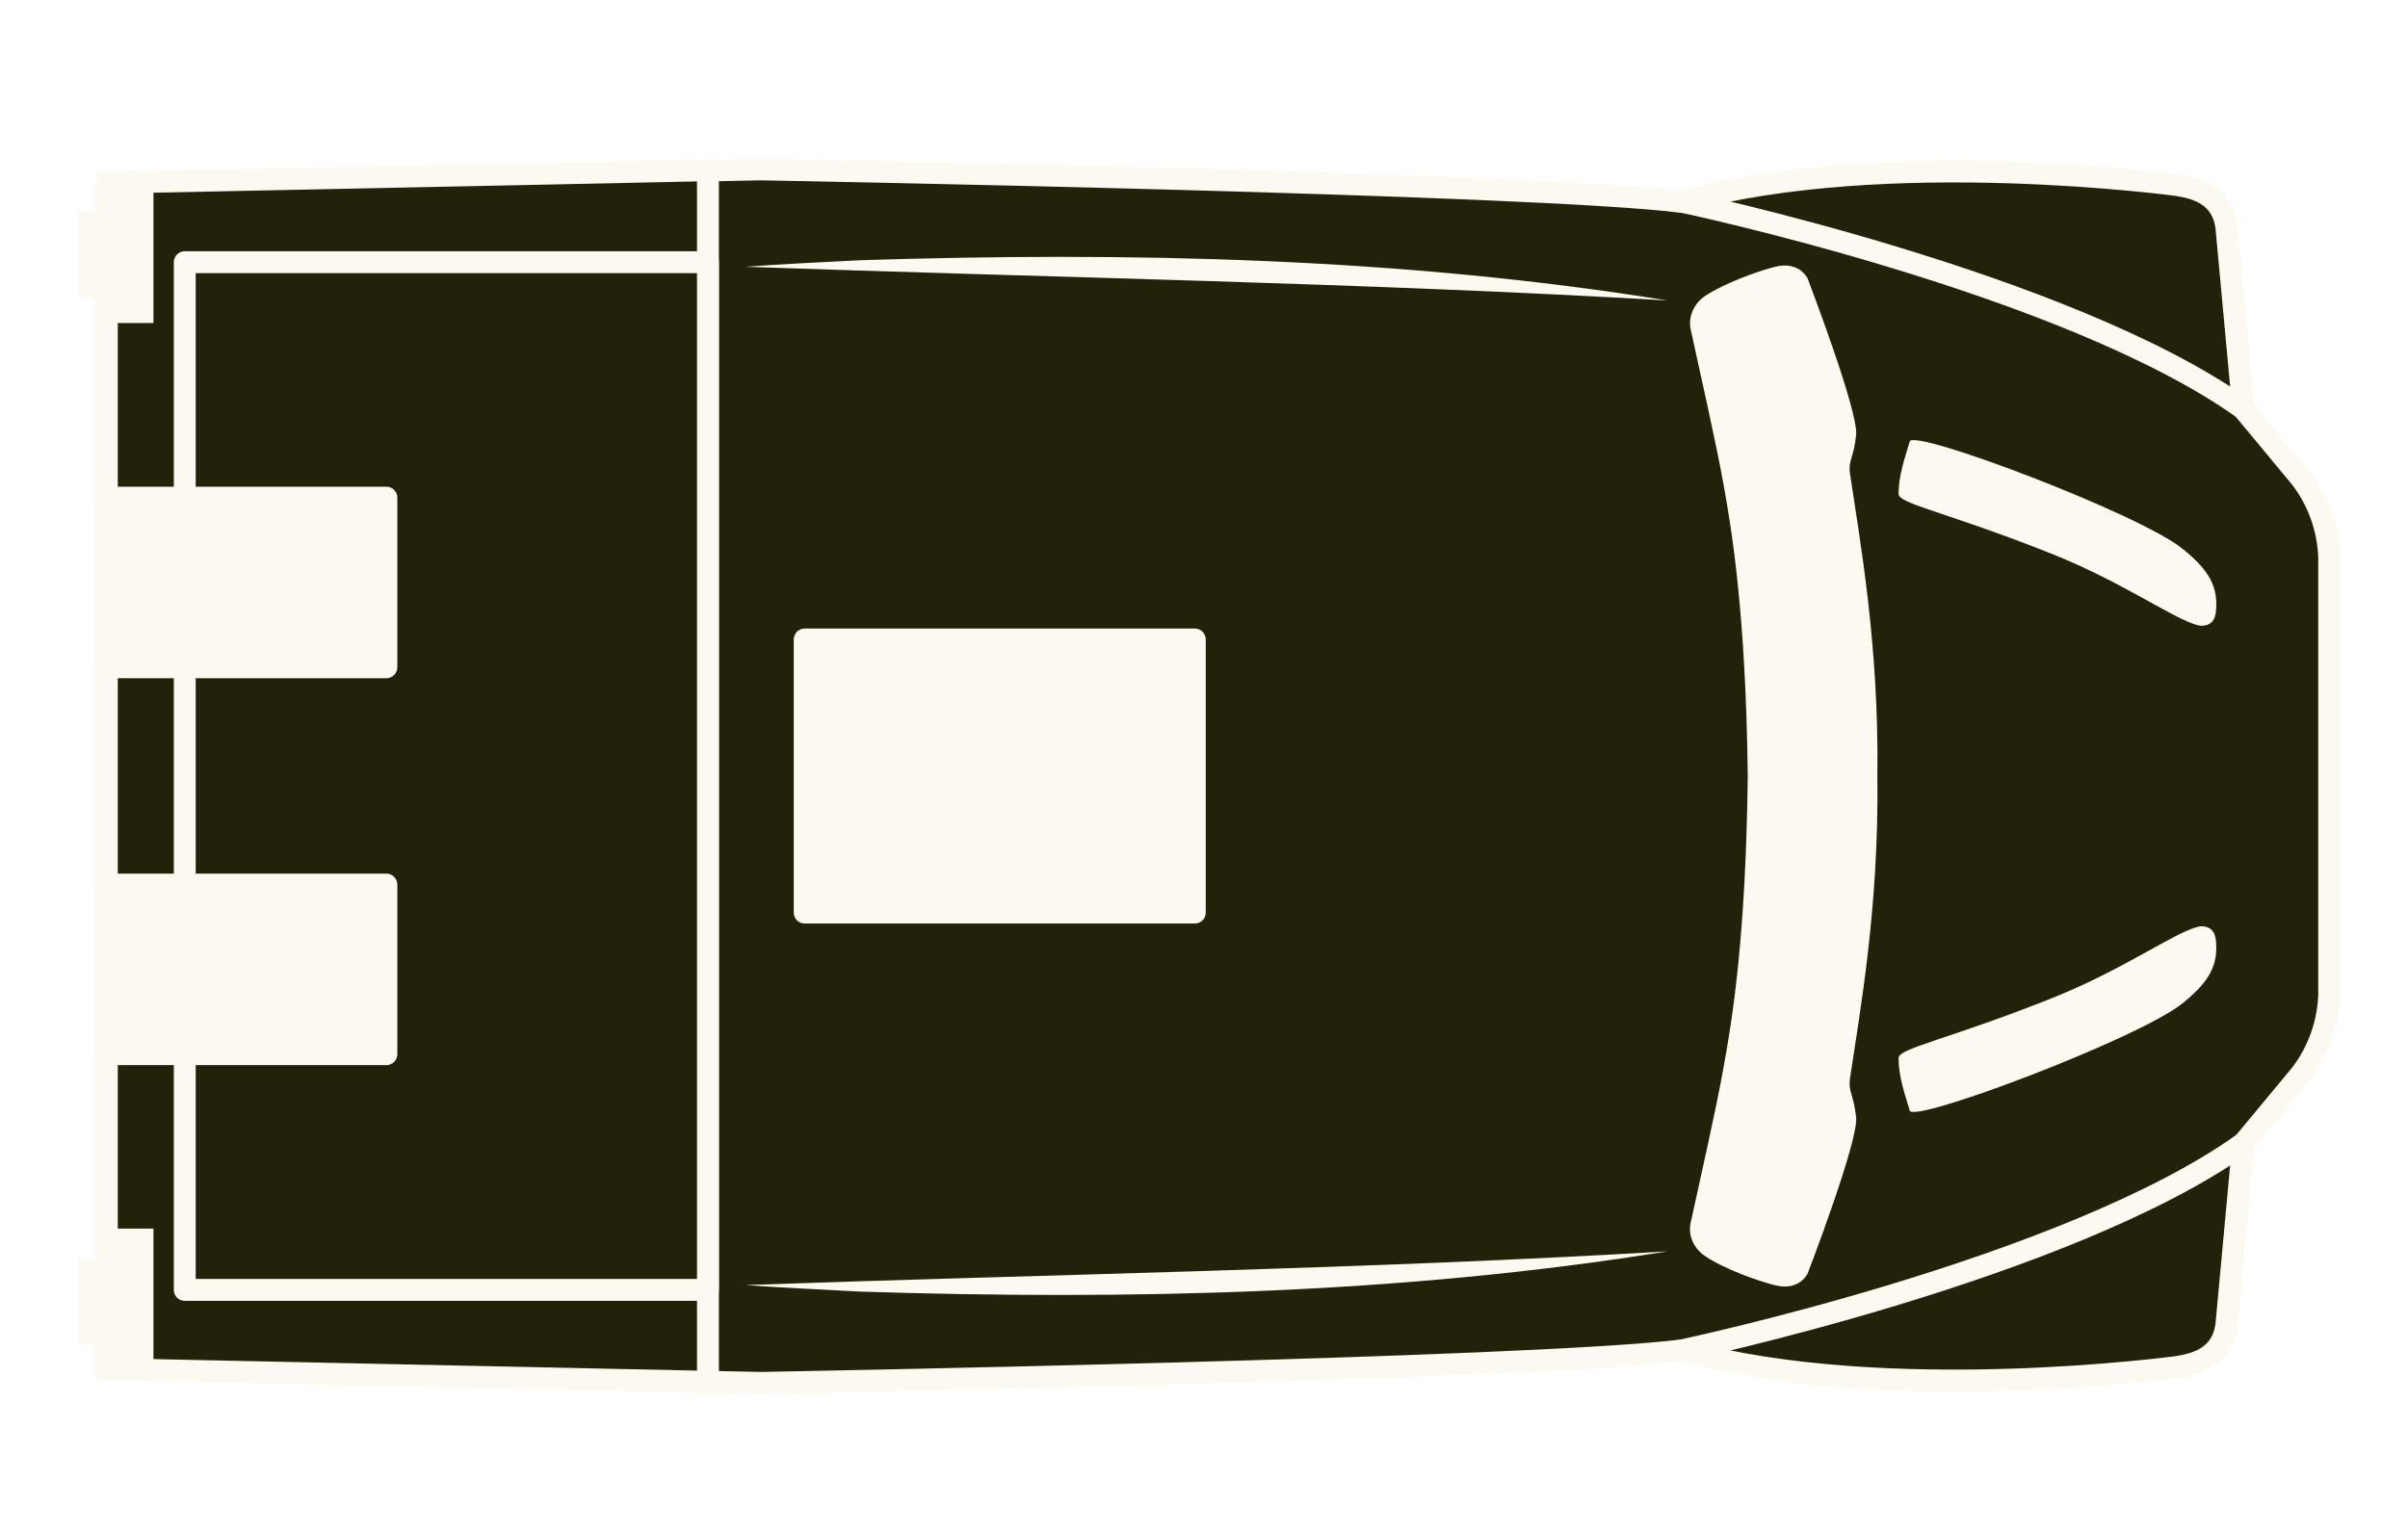
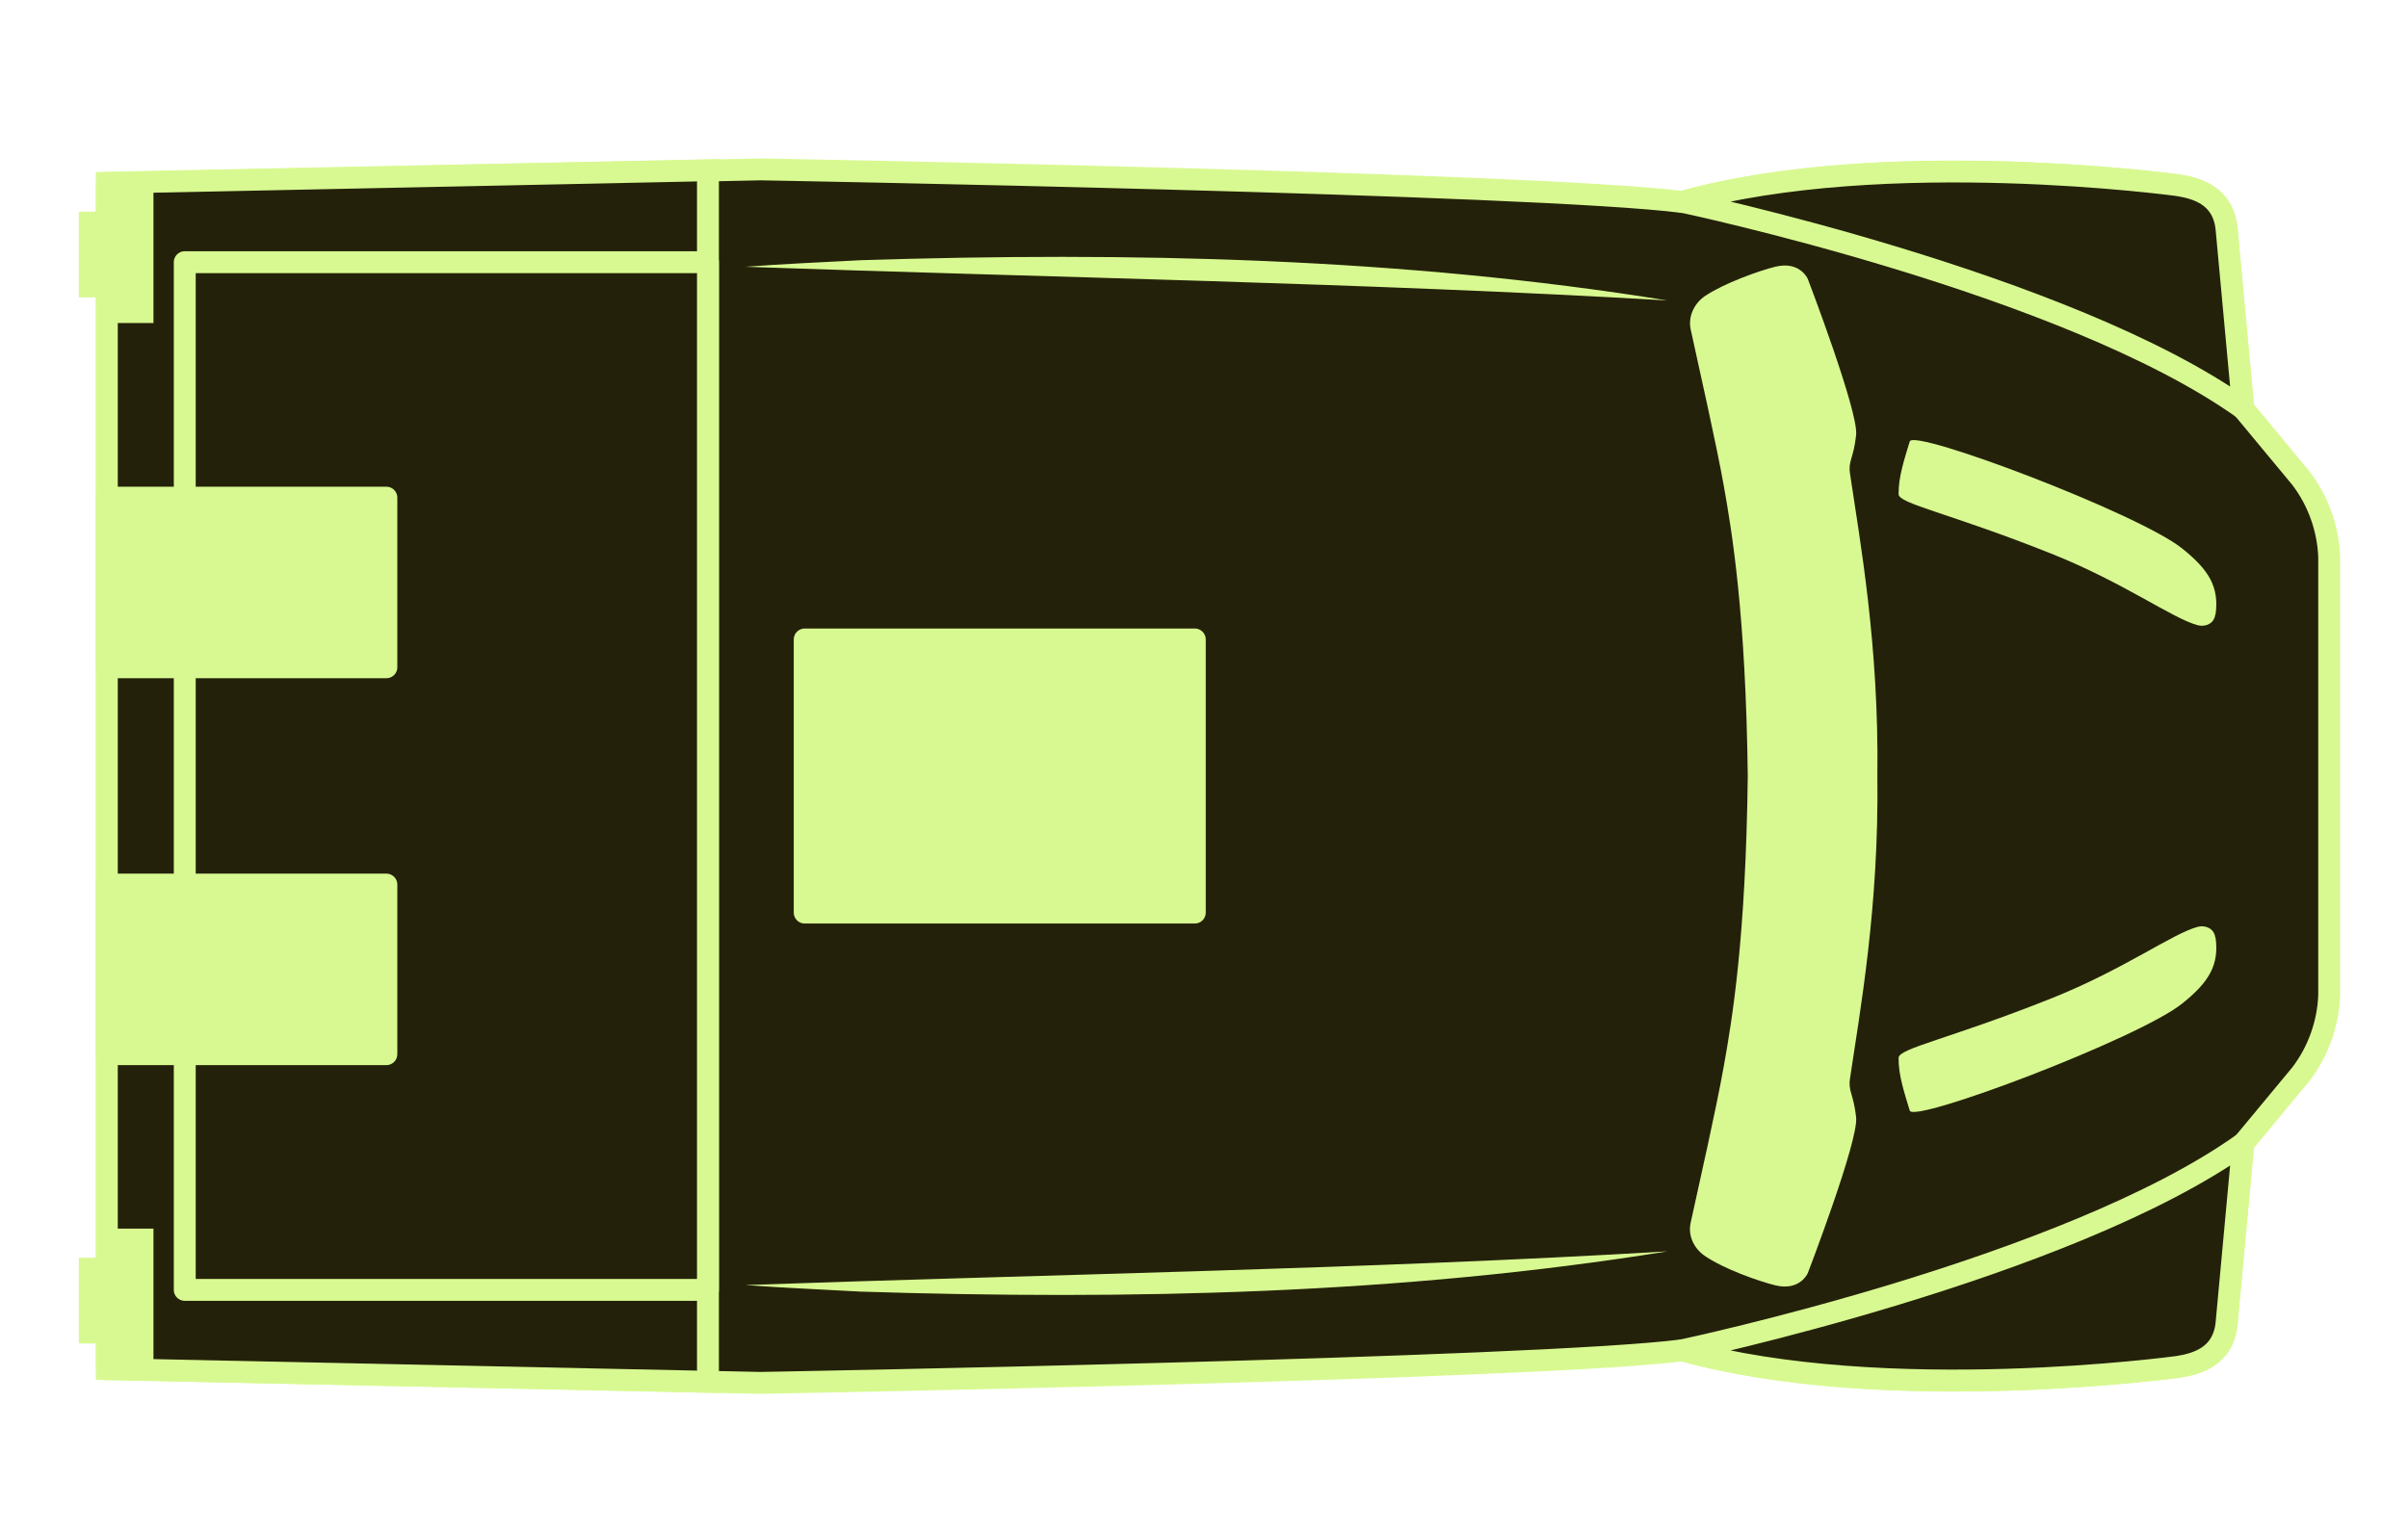
<svg xmlns="http://www.w3.org/2000/svg" viewBox="0 0 110 70">
  <defs>
    <style>
      .cls-1 {
        fill: #24210a;
        stroke-miterlimit: 10;
      }

      .cls-1, .cls-2, .cls-3, .cls-4 {
-         stroke: #FCF9F0;
+         stroke: #d8f991;
      }

      .cls-1, .cls-5, .cls-3 {
        fill-rule: evenodd;
      }

      .cls-6, .cls-5 {
-         fill: #FCF9F0;
+         fill: #d8f991;
      }

      .cls-2 {
-         fill: #FCF9F0;
+         fill: #d8f991;
      }

      .cls-2, .cls-3, .cls-4 {
        stroke-linecap: round;
        stroke-linejoin: round;
      }

      .cls-3 {
        fill: #24210a;
      }

      .cls-4 {
        fill: #24210a;
      }
    </style>
  </defs>
  <g id="Ebene_4" data-name="Ebene 4">
    <path class="cls-3" d="M4.88,62.56l29.86.63s35.5-.63,42.12-1.49c9.29,2.58,22.63.76,22.63.76,1.41-.19,2.12-.84,2.23-1.99l.76-8.22,2.63-3.17c.79-1.04,1.24-2.3,1.29-3.6v-20.03c-.05-1.3-.5-2.56-1.29-3.6l-2.63-3.17-.76-8.22c-.15-1.32-1.02-1.81-2.23-1.99,0,0-13.34-1.82-22.63.76-6.62-.86-42.12-1.49-42.12-1.49l-29.86.63v54.21Z" />
    <polygon class="cls-1" points="4.88 62.56 32.34 63.14 32.34 7.78 4.88 8.35 4.88 62.56" />
    <rect class="cls-4" x="8.44" y="11.98" width="23.9" height="46.96" />
    <path class="cls-6" d="M76.17,13.73c-13.58-.8-28.53-1.06-42.12-1.54,1.76-.13,3.51-.21,5.27-.3,12.27-.39,24.72-.12,36.85,1.84h0Z" />
    <path class="cls-6" d="M76.17,57.18c-12.13,1.96-24.58,2.23-36.85,1.84-1.76-.1-3.52-.17-5.27-.3,13.6-.48,28.54-.73,42.12-1.54h0Z" />
  </g>
  <g id="Ebene_5" data-name="Ebene 5">
    <rect class="cls-2" x="36.76" y="29.22" width="17.82" height="12.48" />
    <path class="cls-5" d="M79.84,35.46c-.09,7.42-.71,11.1-1.09,13.23s-1.07,5.11-1.52,7.19c-.13.58.15,1.17.65,1.51.88.6,2.47,1.16,3.21,1.34,1.13.28,1.49-.55,1.49-.55,0,0,2.33-6.06,2.21-7.13s-.37-1.18-.28-1.77c.44-2.98,1.33-7.82,1.25-13.82.08-6-.81-10.83-1.25-13.82-.09-.59.17-.7.28-1.77s-2.21-7.13-2.21-7.13c0,0-.36-.83-1.49-.55-.73.18-2.33.75-3.21,1.34-.49.34-.77.93-.65,1.51.45,2.08,1.16,5.17,1.52,7.19s1,5.81,1.09,13.23Z" />
    <rect class="cls-2" x="7.39" y="20.23" width="7.75" height="12.77" transform="translate(37.88 15.35) rotate(90)" />
    <rect class="cls-2" x="7.39" y="37.91" width="7.75" height="12.77" transform="translate(-33.03 55.56) rotate(-90)" />
    <path class="cls-5" d="M101.2,28.07c-.06.47-.51.58-.8.5-1.15-.3-3.38-1.95-6.69-3.27-4.67-1.86-6.98-2.28-6.98-2.72-.01-.8.27-1.61.51-2.41.18-.59,10.44,3.29,12.44,4.89,1.23.98,1.7,1.77,1.53,3.01Z" />
    <path class="cls-5" d="M101.2,42.85c-.06-.47-.51-.58-.8-.5-1.15.3-3.38,1.95-6.69,3.27-4.67,1.86-6.98,2.28-6.98,2.72-.01.8.27,1.61.51,2.41.18.59,10.44-3.29,12.44-4.89,1.23-.98,1.7-1.77,1.53-3.01Z" />
    <polygon class="cls-5" points="7.01 8.31 4.88 8.35 4.88 9.67 3.6 9.67 3.6 13.59 4.88 13.59 4.88 14.76 7.01 14.76 7.01 8.31" />
    <polygon class="cls-5" points="7.01 56.14 4.88 56.14 4.88 57.47 3.6 57.47 3.6 61.39 4.88 61.39 4.88 62.56 7.01 62.6 7.01 56.14" />
    <path class="cls-3" d="M99.48,8.46s-13.34-1.82-22.63.76c0,0,17.57,3.71,25.62,9.45l-.76-8.22c-.16-1.56-1.43-1.86-2.23-1.99Z" />
    <path class="cls-3" d="M99.48,62.46s-13.34,1.82-22.63-.76c0,0,17.57-3.71,25.62-9.45l-.76,8.22c-.16,1.56-1.43,1.86-2.23,1.99Z" />
  </g>
</svg>
